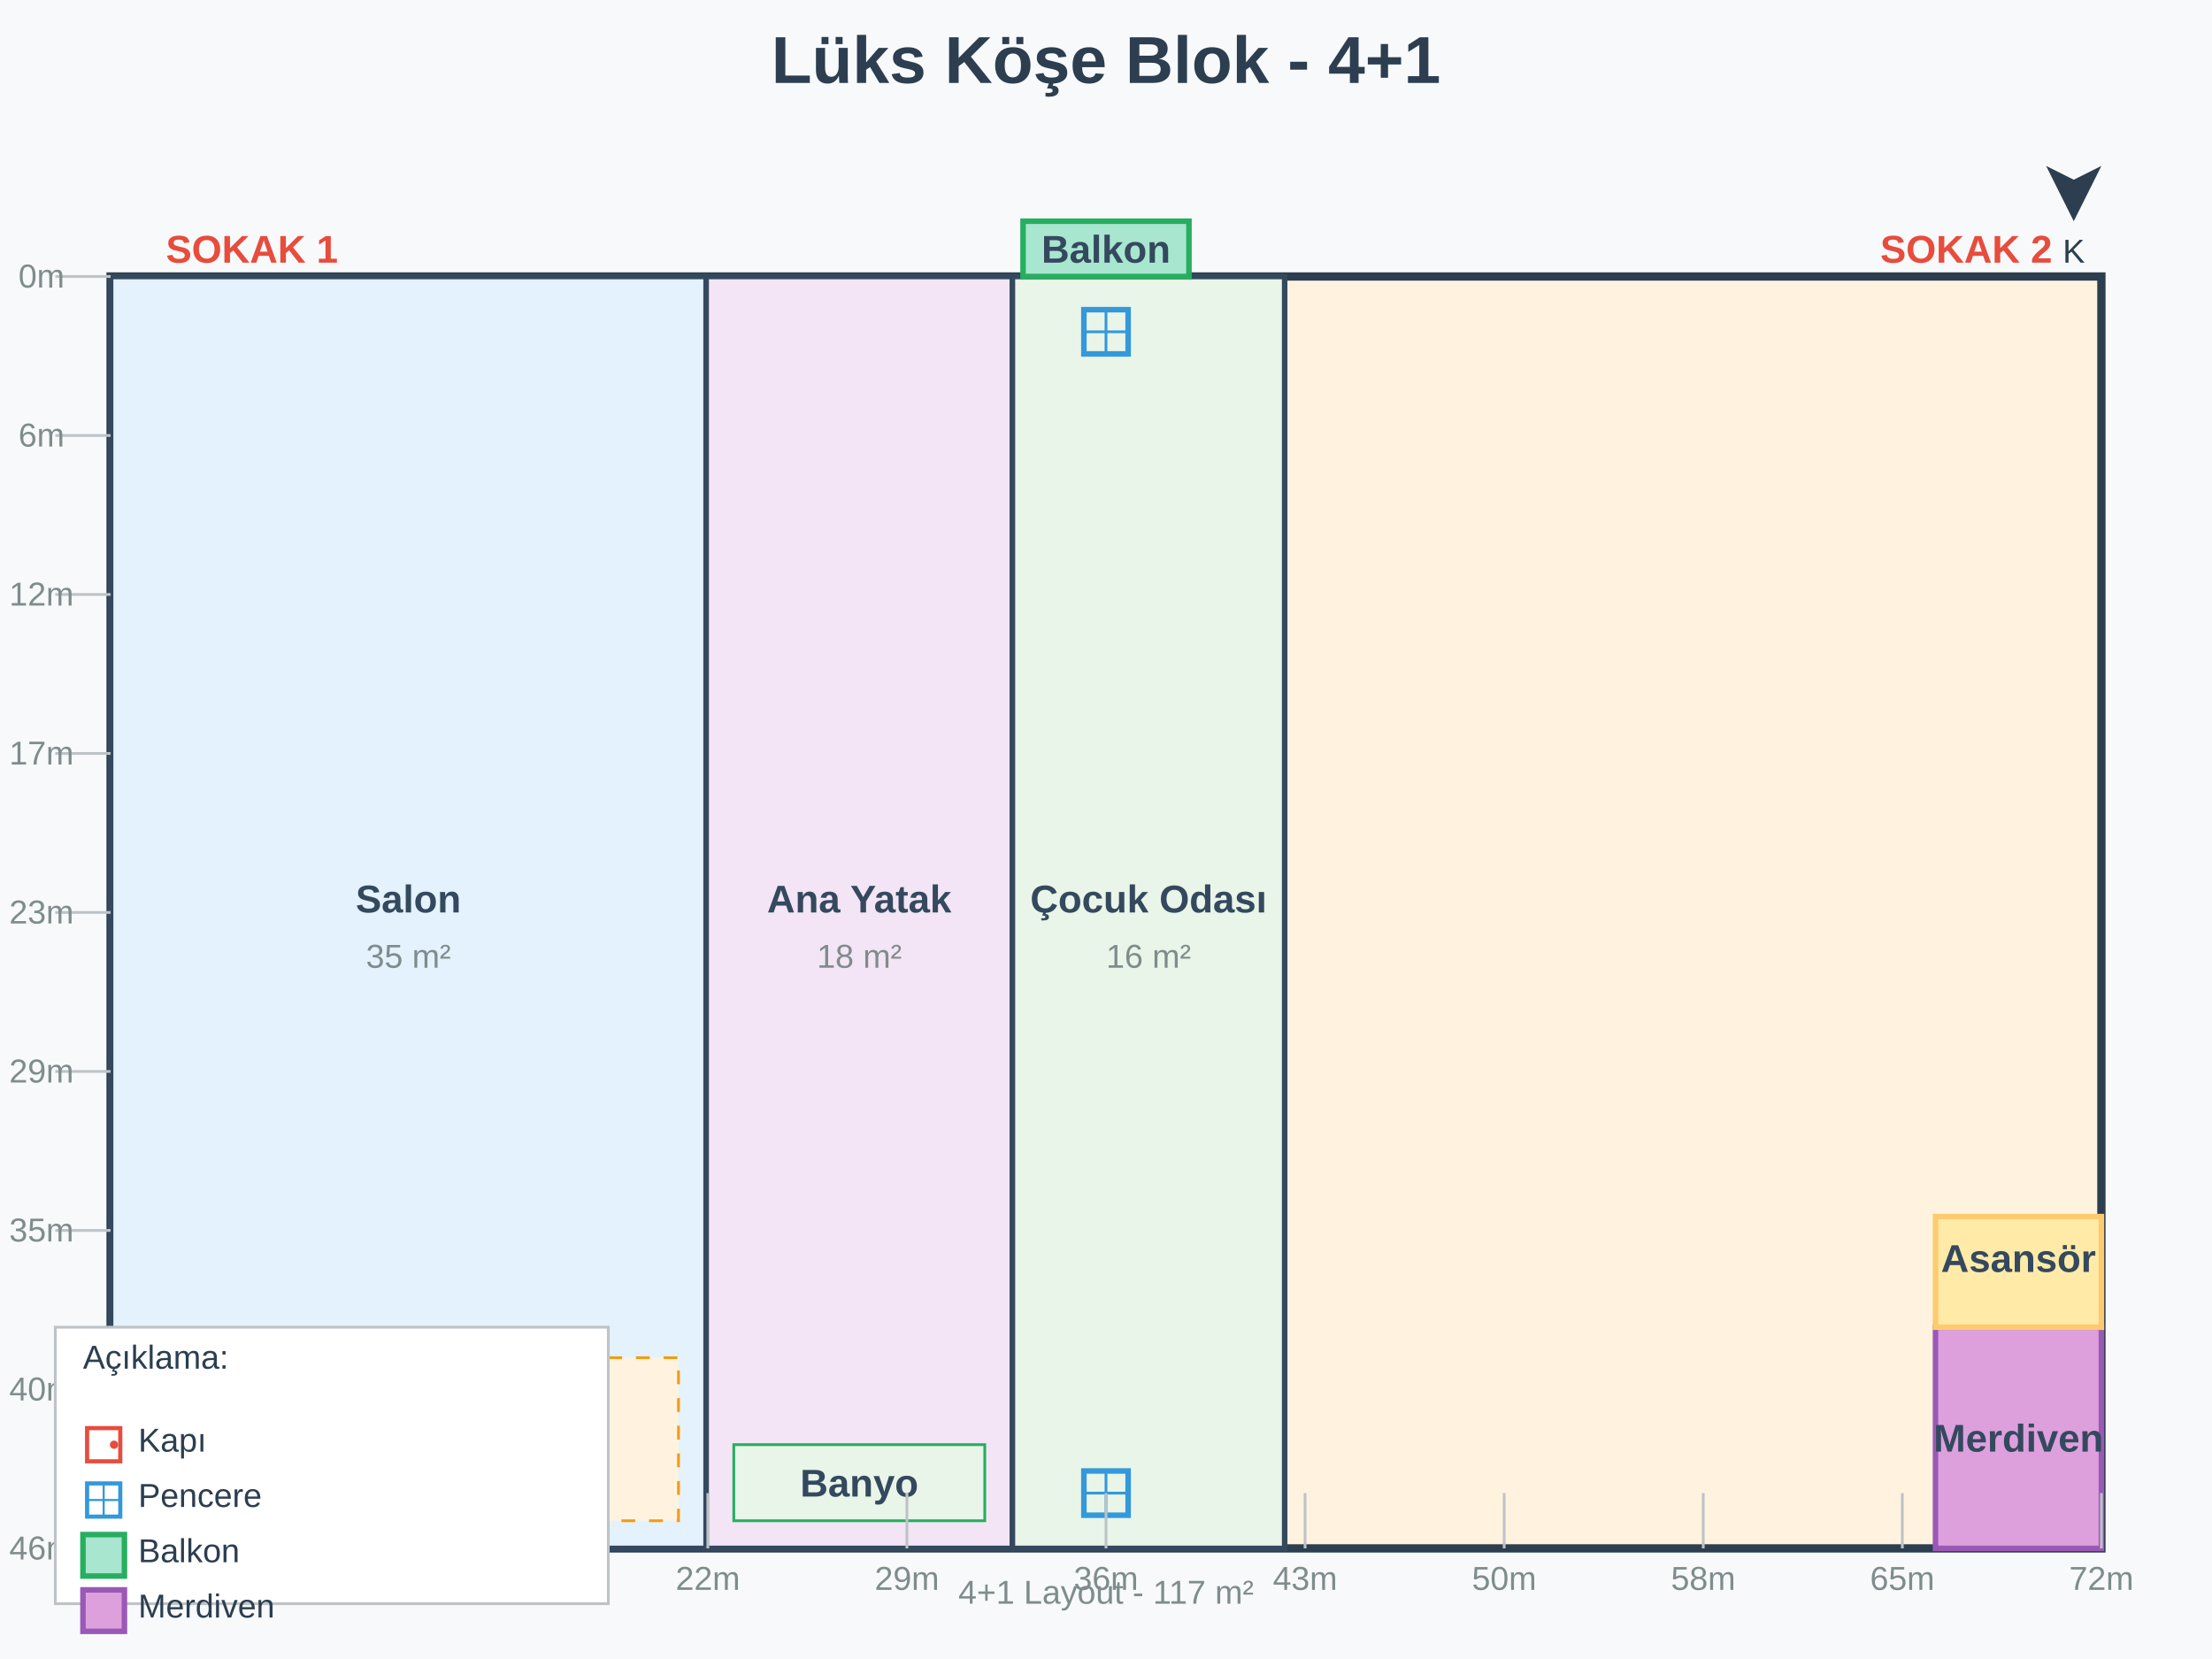
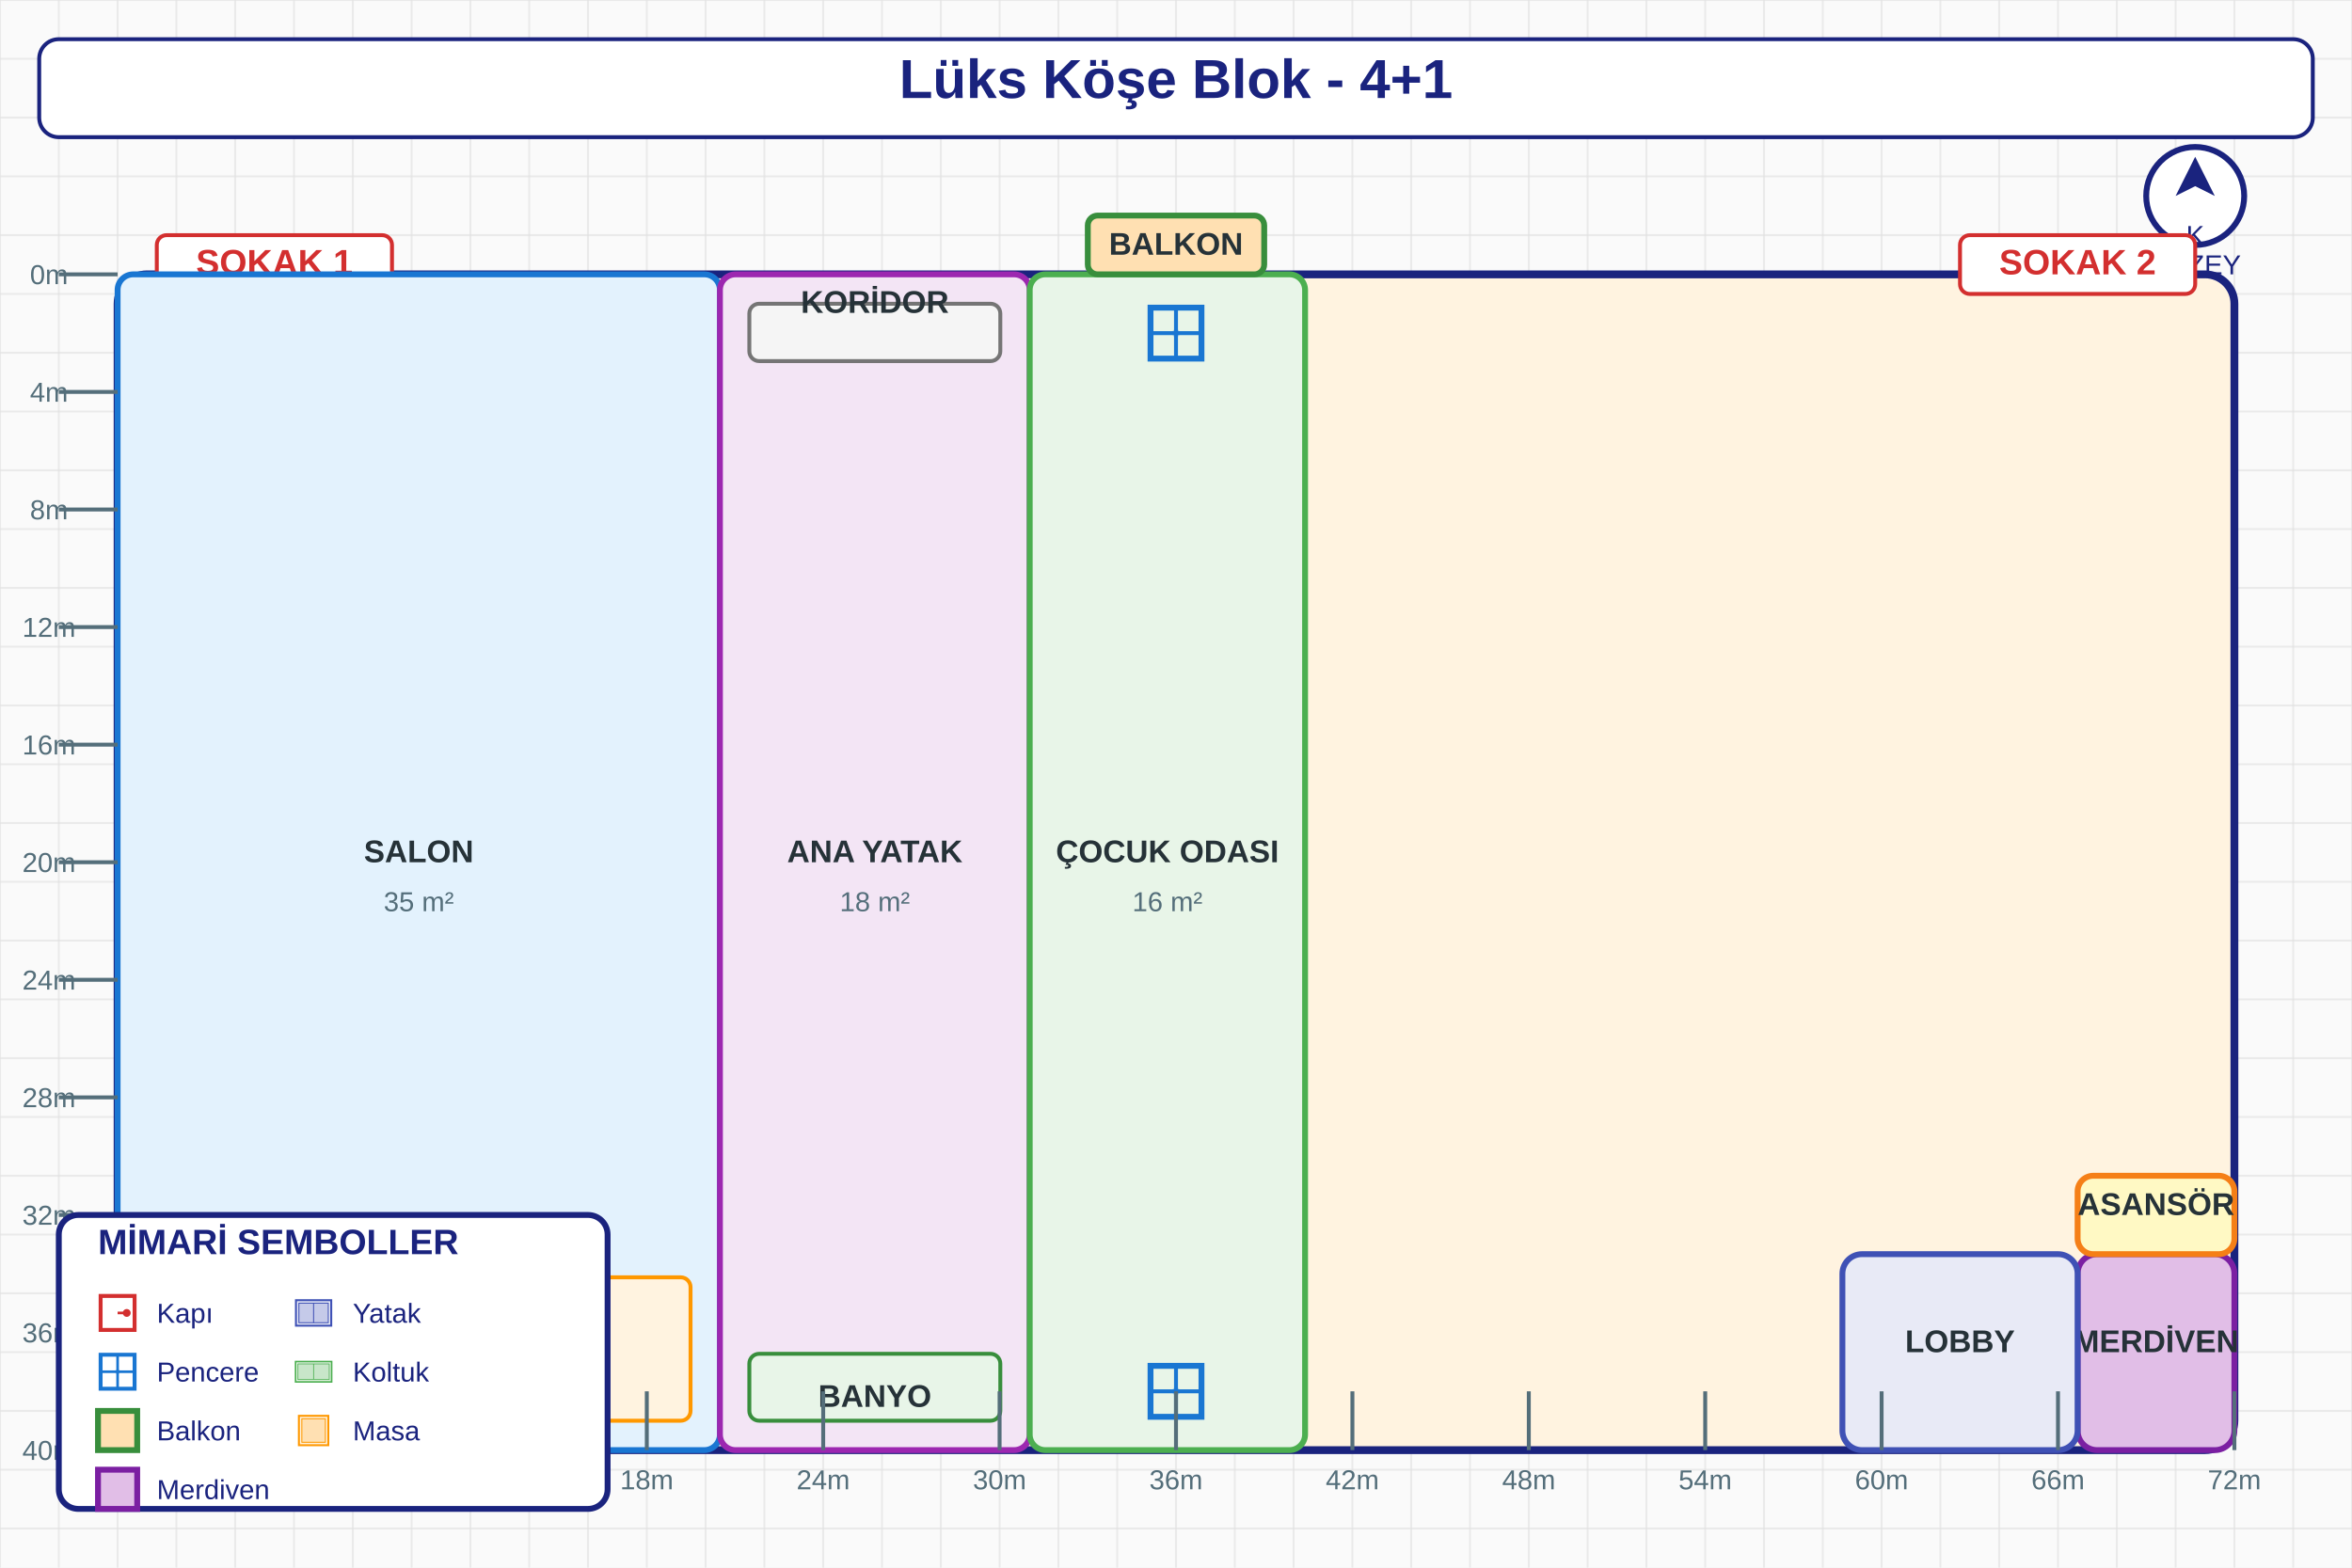
- <svg xmlns="http://www.w3.org/2000/svg" width="800" height="600">
+ <svg xmlns="http://www.w3.org/2000/svg" width="1200" height="800">
  <defs>
    <style>
-       .plan-title { font: bold 24px 'Segoe UI', Arial; fill: #2c3e50; }
-       .room-label { font: bold 14px 'Segoe UI', Arial; fill: #34495e; }
-       .measurement { font: 12px 'Segoe UI', Arial; fill: #7f8c8d; }
-       .legend-text { font: 12px 'Segoe UI', Arial; fill: #2c3e50; }
-       .building-outline { fill: #fff3e0; stroke: #2c3e50; stroke-width: 3; }
-       .room-divider { stroke: #34495e; stroke-width: 2; fill: none; }
-       .door-line { stroke: #e74c3c; stroke-width: 3; fill: none; stroke-dasharray: 5,5; }
-       .window-line { stroke: #3498db; stroke-width: 2; fill: none; }
-       .balcony { fill: #a8e6cf; stroke: #27ae60; stroke-width: 2; }
-       .common-area { fill: #ffeaa7; stroke: #fdcb6e; stroke-width: 2; }
-       .stairs { fill: #dda0dd; stroke: #9b59b6; stroke-width: 2; }
-       .street-marker { fill: #e74c3c; font: bold 14px Arial; }
-       .north-arrow { fill: #2c3e50; }
+       .plan-title { font: bold 28px 'Segoe UI', Arial; fill: #1a237e; }
+       .room-label { font: bold 16px 'Segoe UI', Arial; fill: #263238; }
+       .measurement { font: 14px 'Segoe UI', Arial; fill: #546e7a; }
+       .legend-text { font: 14px 'Segoe UI', Arial; fill: #1a237e; }
+       .building-outline { fill: #fff3e0; stroke: #1a237e; stroke-width: 4; }
+       .room-divider { stroke: #37474f; stroke-width: 3; fill: none; }
+       .door-line { stroke: #d32f2f; stroke-width: 4; fill: none; stroke-dasharray: 8,4; }
+       .window-line { stroke: #1976d2; stroke-width: 3; fill: none; }
+       .balcony { fill: #ffe0b2; stroke: #388e3c; stroke-width: 3; }
+       .common-area { fill: #fff9c4; stroke: #f57f17; stroke-width: 3; }
+       .stairs { fill: #e1bee7; stroke: #7b1fa2; stroke-width: 3; }
+       .street-marker { fill: #d32f2f; font: bold 18px Arial; }
+       .north-arrow { fill: #1a237e; }
+       .grid-line { stroke: #e0e0e0; stroke-width: 1; opacity: 0.6; }
+       .furniture { fill: #f5f5f5; stroke: #757575; stroke-width: 2; }
+       .texture { fill: url(#wallTexture); }
    </style>
-     <symbol id="door" viewBox="0 0 20 20">
-       <rect x="2" y="2" width="16" height="16" fill="none" stroke="#e74c3c" stroke-width="2" />
-       <circle cx="15" cy="10" r="2" fill="#e74c3c" />
-     </symbol>
-     <symbol id="window" viewBox="0 0 20 20">
-       <rect x="2" y="2" width="16" height="16" fill="none" stroke="#3498db" stroke-width="2" />
-       <line x1="2" y1="10" x2="18" y2="10" stroke="#3498db" stroke-width="1" />
-       <line x1="10" y1="2" x2="10" y2="18" stroke="#3498db" stroke-width="1" />
+     <pattern id="wallTexture" patternUnits="userSpaceOnUse" width="20" height="20">
+       <rect width="20" height="20" fill="#f5f5f5" />
+       <line x1="0" y1="0" x2="20" y2="20" stroke="#e0e0e0" stroke-width="1" />
+       <line x1="20" y1="0" x2="0" y2="20" stroke="#e0e0e0" stroke-width="1" />
+     </pattern>
+     <symbol id="door" viewBox="0 0 30 30">
+       <rect x="2" y="2" width="26" height="26" fill="none" stroke="#d32f2f" stroke-width="3" />
+       <circle cx="22" cy="15" r="3" fill="#d32f2f" />
+       <line x1="15" y1="15" x2="22" y2="15" stroke="#d32f2f" stroke-width="2" />
+     </symbol>
+     <symbol id="window" viewBox="0 0 30 30">
+       <rect x="2" y="2" width="26" height="26" fill="none" stroke="#1976d2" stroke-width="3" />
+       <line x1="2" y1="15" x2="28" y2="15" stroke="#1976d2" stroke-width="2" />
+       <line x1="15" y1="2" x2="15" y2="28" stroke="#1976d2" stroke-width="2" />
+       <circle cx="15" cy="15" r="2" fill="#1976d2" opacity="0.3" />
+     </symbol>
+     <symbol id="bed" viewBox="0 0 40 30">
+       <rect x="2" y="2" width="36" height="26" fill="#e8eaf6" stroke="#3f51b5" stroke-width="2" />
+       <rect x="5" y="5" width="30" height="20" fill="#c5cae9" stroke="#3f51b5" stroke-width="1" />
+       <line x1="20" y1="5" x2="20" y2="25" stroke="#3f51b5" stroke-width="1" />
+     </symbol>
+     <symbol id="sofa" viewBox="0 0 50 30">
+       <rect x="2" y="2" width="46" height="26" fill="#e8f5e8" stroke="#4caf50" stroke-width="2" />
+       <rect x="5" y="5" width="40" height="20" fill="#c8e6c9" stroke="#4caf50" stroke-width="1" />
+       <line x1="25" y1="5" x2="25" y2="25" stroke="#4caf50" stroke-width="1" />
+     </symbol>
+     <symbol id="table" viewBox="0 0 40 40">
+       <rect x="5" y="5" width="30" height="30" fill="#fff3e0" stroke="#ff9800" stroke-width="2" />
+       <rect x="8" y="8" width="24" height="24" fill="#ffe0b2" stroke="#ff9800" stroke-width="1" />
    </symbol>
  </defs>
-   <rect x="0" y="0" width="800" height="600" fill="#f8f9fa" />
-   <text x="400" y="30" text-anchor="middle" class="plan-title">Lüks Köşe Blok - 4+1</text>
-   <g transform="translate(740, 60)">
-     <polygon points="0,0 10,20 20,0 10,5" class="north-arrow" />
-     <text x="10" y="35" text-anchor="middle" class="legend-text">K</text>
+   <rect x="0" y="0" width="1200" height="800" fill="#fafafa" />
+   <line x1="0" y1="0" x2="0" y2="800" class="grid-line" />
+   <line x1="30" y1="0" x2="30" y2="800" class="grid-line" />
+   <line x1="60" y1="0" x2="60" y2="800" class="grid-line" />
+   <line x1="90" y1="0" x2="90" y2="800" class="grid-line" />
+   <line x1="120" y1="0" x2="120" y2="800" class="grid-line" />
+   <line x1="150" y1="0" x2="150" y2="800" class="grid-line" />
+   <line x1="180" y1="0" x2="180" y2="800" class="grid-line" />
+   <line x1="210" y1="0" x2="210" y2="800" class="grid-line" />
+   <line x1="240" y1="0" x2="240" y2="800" class="grid-line" />
+   <line x1="270" y1="0" x2="270" y2="800" class="grid-line" />
+   <line x1="300" y1="0" x2="300" y2="800" class="grid-line" />
+   <line x1="330" y1="0" x2="330" y2="800" class="grid-line" />
+   <line x1="360" y1="0" x2="360" y2="800" class="grid-line" />
+   <line x1="390" y1="0" x2="390" y2="800" class="grid-line" />
+   <line x1="420" y1="0" x2="420" y2="800" class="grid-line" />
+   <line x1="450" y1="0" x2="450" y2="800" class="grid-line" />
+   <line x1="480" y1="0" x2="480" y2="800" class="grid-line" />
+   <line x1="510" y1="0" x2="510" y2="800" class="grid-line" />
+   <line x1="540" y1="0" x2="540" y2="800" class="grid-line" />
+   <line x1="570" y1="0" x2="570" y2="800" class="grid-line" />
+   <line x1="600" y1="0" x2="600" y2="800" class="grid-line" />
+   <line x1="630" y1="0" x2="630" y2="800" class="grid-line" />
+   <line x1="660" y1="0" x2="660" y2="800" class="grid-line" />
+   <line x1="690" y1="0" x2="690" y2="800" class="grid-line" />
+   <line x1="720" y1="0" x2="720" y2="800" class="grid-line" />
+   <line x1="750" y1="0" x2="750" y2="800" class="grid-line" />
+   <line x1="780" y1="0" x2="780" y2="800" class="grid-line" />
+   <line x1="810" y1="0" x2="810" y2="800" class="grid-line" />
+   <line x1="840" y1="0" x2="840" y2="800" class="grid-line" />
+   <line x1="870" y1="0" x2="870" y2="800" class="grid-line" />
+   <line x1="900" y1="0" x2="900" y2="800" class="grid-line" />
+   <line x1="930" y1="0" x2="930" y2="800" class="grid-line" />
+   <line x1="960" y1="0" x2="960" y2="800" class="grid-line" />
+   <line x1="990" y1="0" x2="990" y2="800" class="grid-line" />
+   <line x1="1020" y1="0" x2="1020" y2="800" class="grid-line" />
+   <line x1="1050" y1="0" x2="1050" y2="800" class="grid-line" />
+   <line x1="1080" y1="0" x2="1080" y2="800" class="grid-line" />
+   <line x1="1110" y1="0" x2="1110" y2="800" class="grid-line" />
+   <line x1="1140" y1="0" x2="1140" y2="800" class="grid-line" />
+   <line x1="1170" y1="0" x2="1170" y2="800" class="grid-line" />
+   <line x1="1200" y1="0" x2="1200" y2="800" class="grid-line" />
+   <line x1="0" y1="0" x2="1200" y2="0" class="grid-line" />
+   <line x1="0" y1="30" x2="1200" y2="30" class="grid-line" />
+   <line x1="0" y1="60" x2="1200" y2="60" class="grid-line" />
+   <line x1="0" y1="90" x2="1200" y2="90" class="grid-line" />
+   <line x1="0" y1="120" x2="1200" y2="120" class="grid-line" />
+   <line x1="0" y1="150" x2="1200" y2="150" class="grid-line" />
+   <line x1="0" y1="180" x2="1200" y2="180" class="grid-line" />
+   <line x1="0" y1="210" x2="1200" y2="210" class="grid-line" />
+   <line x1="0" y1="240" x2="1200" y2="240" class="grid-line" />
+   <line x1="0" y1="270" x2="1200" y2="270" class="grid-line" />
+   <line x1="0" y1="300" x2="1200" y2="300" class="grid-line" />
+   <line x1="0" y1="330" x2="1200" y2="330" class="grid-line" />
+   <line x1="0" y1="360" x2="1200" y2="360" class="grid-line" />
+   <line x1="0" y1="390" x2="1200" y2="390" class="grid-line" />
+   <line x1="0" y1="420" x2="1200" y2="420" class="grid-line" />
+   <line x1="0" y1="450" x2="1200" y2="450" class="grid-line" />
+   <line x1="0" y1="480" x2="1200" y2="480" class="grid-line" />
+   <line x1="0" y1="510" x2="1200" y2="510" class="grid-line" />
+   <line x1="0" y1="540" x2="1200" y2="540" class="grid-line" />
+   <line x1="0" y1="570" x2="1200" y2="570" class="grid-line" />
+   <line x1="0" y1="600" x2="1200" y2="600" class="grid-line" />
+   <line x1="0" y1="630" x2="1200" y2="630" class="grid-line" />
+   <line x1="0" y1="660" x2="1200" y2="660" class="grid-line" />
+   <line x1="0" y1="690" x2="1200" y2="690" class="grid-line" />
+   <line x1="0" y1="720" x2="1200" y2="720" class="grid-line" />
+   <line x1="0" y1="750" x2="1200" y2="750" class="grid-line" />
+   <line x1="0" y1="780" x2="1200" y2="780" class="grid-line" />
+   <rect x="20" y="20" width="1160" height="50" fill="white" stroke="#1a237e" stroke-width="2" rx="10" />
+   <text x="600" y="50" text-anchor="middle" class="plan-title">Lüks Köşe Blok - 4+1</text>
+   <g transform="translate(1100, 80)">
+     <circle cx="20" cy="20" r="25" fill="white" stroke="#1a237e" stroke-width="3" />
+     <polygon points="20,0 30,20 20,15 10,20" class="north-arrow" />
+     <text x="20" y="45" text-anchor="middle" class="legend-text">K</text>
+     <text x="20" y="60" text-anchor="middle" class="legend-text">KUZEY</text>
  </g>
-   <rect x="40" y="100" width="720" height="460" class="building-outline" />
-   <text x="60" y="95" class="street-marker">SOKAK 1</text>
-   <text x="680" y="95" class="street-marker">SOKAK 2</text>
-   <rect x="40" y="100" width="215.385" height="460" fill="#e3f2fd" stroke="#34495e" stroke-width="2" />
-   <text x="147.692" y="330" text-anchor="middle" class="room-label">Salon</text>
-   <text x="147.692" y="350" text-anchor="middle" class="measurement">35 m²</text>
-   <rect x="255.385" y="100" width="110.769" height="460" fill="#f3e5f5" stroke="#34495e" stroke-width="2" />
-   <text x="310.769" y="330" text-anchor="middle" class="room-label">Ana Yatak</text>
-   <text x="310.769" y="350" text-anchor="middle" class="measurement">18 m²</text>
-   <rect x="366.154" y="100" width="98.462" height="460" fill="#e8f5e8" stroke="#34495e" stroke-width="2" />
-   <text x="415.385" y="330" text-anchor="middle" class="room-label">Çocuk Odası</text>
-   <text x="415.385" y="350" text-anchor="middle" class="measurement">16 m²</text>
-   <rect x="50" y="491.026" width="195.385" height="58.974" fill="#fff3e0" stroke="#f39c12" stroke-width="1" stroke-dasharray="5,5" />
-   <text x="147.692" y="525.513" text-anchor="middle" class="room-label">Mutfak</text>
-   <rect x="265.385" y="522.479" width="90.769" height="27.521" fill="#e8f5e8" stroke="#27ae60" stroke-width="1" />
-   <text x="310.769" y="541.239" text-anchor="middle" class="room-label">Banyo</text>
-   <use href="#door" x="60" y="530" width="20" height="20" />
-   <text x="70" y="550" class="measurement">Giriş</text>
-   <use href="#window" x="390" y="110" width="20" height="20" />
-   <use href="#window" x="390" y="530" width="20" height="20" />
-   <rect x="370" y="80" width="60" height="20" class="balcony" />
-   <text x="400" y="95" text-anchor="middle" class="room-label">Balkon</text>
-   <text x="400" y="580" text-anchor="middle" class="measurement">4+1 Layout - 117 m²</text>
-   <rect x="700" y="480" width="60" height="80" class="stairs" />
-   <text x="730" y="525" text-anchor="middle" class="room-label">Merdiven</text>
-   <rect x="700" y="440" width="60" height="40" class="common-area" />
-   <text x="730" y="460" text-anchor="middle" class="room-label">Asansör</text>
-   <line x1="40" y1="540" x2="40" y2="560" stroke="#bdc3c7" stroke-width="1" />
-   <text x="40" y="575" text-anchor="middle" class="measurement">0m</text>
-   <line x1="112" y1="540" x2="112" y2="560" stroke="#bdc3c7" stroke-width="1" />
-   <text x="112" y="575" text-anchor="middle" class="measurement">7m</text>
-   <line x1="184" y1="540" x2="184" y2="560" stroke="#bdc3c7" stroke-width="1" />
-   <text x="184" y="575" text-anchor="middle" class="measurement">14m</text>
-   <line x1="256" y1="540" x2="256" y2="560" stroke="#bdc3c7" stroke-width="1" />
-   <text x="256" y="575" text-anchor="middle" class="measurement">22m</text>
-   <line x1="328" y1="540" x2="328" y2="560" stroke="#bdc3c7" stroke-width="1" />
-   <text x="328" y="575" text-anchor="middle" class="measurement">29m</text>
-   <line x1="400" y1="540" x2="400" y2="560" stroke="#bdc3c7" stroke-width="1" />
-   <text x="400" y="575" text-anchor="middle" class="measurement">36m</text>
-   <line x1="472" y1="540" x2="472" y2="560" stroke="#bdc3c7" stroke-width="1" />
-   <text x="472" y="575" text-anchor="middle" class="measurement">43m</text>
-   <line x1="544" y1="540" x2="544" y2="560" stroke="#bdc3c7" stroke-width="1" />
-   <text x="544" y="575" text-anchor="middle" class="measurement">50m</text>
-   <line x1="616" y1="540" x2="616" y2="560" stroke="#bdc3c7" stroke-width="1" />
-   <text x="616" y="575" text-anchor="middle" class="measurement">58m</text>
-   <line x1="688" y1="540" x2="688" y2="560" stroke="#bdc3c7" stroke-width="1" />
-   <text x="688" y="575" text-anchor="middle" class="measurement">65m</text>
-   <line x1="760" y1="540" x2="760" y2="560" stroke="#bdc3c7" stroke-width="1" />
-   <text x="760" y="575" text-anchor="middle" class="measurement">72m</text>
-   <line x1="20" y1="100" x2="40" y2="100" stroke="#bdc3c7" stroke-width="1" />
-   <text x="15" y="104" text-anchor="middle" class="measurement">0m</text>
-   <line x1="20" y1="157.5" x2="40" y2="157.5" stroke="#bdc3c7" stroke-width="1" />
-   <text x="15" y="161.5" text-anchor="middle" class="measurement">6m</text>
-   <line x1="20" y1="215" x2="40" y2="215" stroke="#bdc3c7" stroke-width="1" />
-   <text x="15" y="219" text-anchor="middle" class="measurement">12m</text>
-   <line x1="20" y1="272.5" x2="40" y2="272.5" stroke="#bdc3c7" stroke-width="1" />
-   <text x="15" y="276.5" text-anchor="middle" class="measurement">17m</text>
-   <line x1="20" y1="330" x2="40" y2="330" stroke="#bdc3c7" stroke-width="1" />
-   <text x="15" y="334" text-anchor="middle" class="measurement">23m</text>
-   <line x1="20" y1="387.5" x2="40" y2="387.5" stroke="#bdc3c7" stroke-width="1" />
-   <text x="15" y="391.5" text-anchor="middle" class="measurement">29m</text>
-   <line x1="20" y1="445" x2="40" y2="445" stroke="#bdc3c7" stroke-width="1" />
-   <text x="15" y="449" text-anchor="middle" class="measurement">35m</text>
-   <line x1="20" y1="502.5" x2="40" y2="502.5" stroke="#bdc3c7" stroke-width="1" />
-   <text x="15" y="506.5" text-anchor="middle" class="measurement">40m</text>
-   <line x1="20" y1="560" x2="40" y2="560" stroke="#bdc3c7" stroke-width="1" />
-   <text x="15" y="564" text-anchor="middle" class="measurement">46m</text>
-   <rect x="20" y="480" width="200" height="100" fill="white" stroke="#bdc3c7" stroke-width="1" />
-   <text x="30" y="495" class="legend-text">Açıklama:</text>
-   <use href="#door" x="30" y="515" width="15" height="15" />
-   <text x="50" y="525" class="legend-text">Kapı</text>
-   <use href="#window" x="30" y="535" width="15" height="15" />
-   <text x="50" y="545" class="legend-text">Pencere</text>
-   <rect x="30" y="555" width="15" height="15" class="balcony" />
-   <text x="50" y="565" class="legend-text">Balkon</text>
-   <rect x="30" y="575" width="15" height="15" class="stairs" />
-   <text x="50" y="585" class="legend-text">Merdiven</text>
+   <rect x="60" y="140" width="1080" height="600" class="building-outline" rx="15" />
+   <rect x="80" y="120" width="120" height="30" fill="white" stroke="#d32f2f" stroke-width="2" rx="5" />
+   <text x="140" y="140" text-anchor="middle" class="street-marker">SOKAK 1</text>
+   <rect x="1000" y="120" width="120" height="30" fill="white" stroke="#d32f2f" stroke-width="2" rx="5" />
+   <text x="1060" y="140" text-anchor="middle" class="street-marker">SOKAK 2</text>
+   <rect x="60" y="140" width="307.317" height="600" fill="#e3f2fd" stroke="#1976d2" stroke-width="3" rx="8" />
+   <text x="213.659" y="440" text-anchor="middle" class="room-label">SALON</text>
+   <text x="213.659" y="465" text-anchor="middle" class="measurement">35 m²</text>
+   <rect x="367.317" y="140" width="158.049" height="600" fill="#f3e5f5" stroke="#9c27b0" stroke-width="3" rx="8" />
+   <text x="446.341" y="440" text-anchor="middle" class="room-label">ANA YATAK</text>
+   <text x="446.341" y="465" text-anchor="middle" class="measurement">18 m²</text>
+   <rect x="525.366" y="140" width="140.488" height="600" fill="#e8f5e8" stroke="#4caf50" stroke-width="3" rx="8" />
+   <text x="595.61" y="440" text-anchor="middle" class="room-label">ÇOCUK ODASI</text>
+   <text x="595.61" y="465" text-anchor="middle" class="measurement">16 m²</text>
+   <rect x="75" y="651.829" width="277.317" height="73.171" fill="#fff3e0" stroke="#ff9800" stroke-width="2" rx="5" />
+   <text x="213.659" y="698.415" text-anchor="middle" class="room-label">MUTFAK</text>
+   <rect x="382.317" y="690.854" width="128.049" height="34.146" fill="#e8f5e8" stroke="#388e3c" stroke-width="2" rx="5" />
+   <text x="446.341" y="717.927" text-anchor="middle" class="room-label">BANYO</text>
+   <rect x="382.317" y="155" width="128.049" height="29.268" fill="#f5f5f5" stroke="#757575" stroke-width="2" rx="5" />
+   <text x="446.341" y="159.634" text-anchor="middle" class="room-label">KORİDOR</text>
+   <use href="#door" x="85" y="705" width="30" height="30" />
+   <text x="100" y="730" class="measurement">GİRİŞ</text>
+   <use href="#window" x="585" y="155" width="30" height="30" />
+   <use href="#window" x="585" y="695" width="30" height="30" />
+   <rect x="555" y="110" width="90" height="30" class="balcony" rx="5" />
+   <text x="600" y="130" text-anchor="middle" class="room-label">BALKON</text>
+   <rect x="1060" y="640" width="80" height="100" class="stairs" rx="10" />
+   <text x="1100" y="690" text-anchor="middle" class="room-label">MERDİVEN</text>
+   <rect x="1060" y="600" width="80" height="40" class="common-area" rx="8" />
+   <text x="1100" y="620" text-anchor="middle" class="room-label">ASANSÖR</text>
+   <rect x="940" y="640" width="120" height="100" fill="#e8eaf6" stroke="#3f51b5" stroke-width="3" rx="10" />
+   <text x="1000" y="690" text-anchor="middle" class="room-label">LOBBY</text>
+   <line x1="60" y1="710" x2="60" y2="740" stroke="#546e7a" stroke-width="2" />
+   <text x="60" y="760" text-anchor="middle" class="measurement">0m</text>
+   <line x1="150" y1="710" x2="150" y2="740" stroke="#546e7a" stroke-width="2" />
+   <text x="150" y="760" text-anchor="middle" class="measurement">6m</text>
+   <line x1="240" y1="710" x2="240" y2="740" stroke="#546e7a" stroke-width="2" />
+   <text x="240" y="760" text-anchor="middle" class="measurement">12m</text>
+   <line x1="330" y1="710" x2="330" y2="740" stroke="#546e7a" stroke-width="2" />
+   <text x="330" y="760" text-anchor="middle" class="measurement">18m</text>
+   <line x1="420" y1="710" x2="420" y2="740" stroke="#546e7a" stroke-width="2" />
+   <text x="420" y="760" text-anchor="middle" class="measurement">24m</text>
+   <line x1="510" y1="710" x2="510" y2="740" stroke="#546e7a" stroke-width="2" />
+   <text x="510" y="760" text-anchor="middle" class="measurement">30m</text>
+   <line x1="600" y1="710" x2="600" y2="740" stroke="#546e7a" stroke-width="2" />
+   <text x="600" y="760" text-anchor="middle" class="measurement">36m</text>
+   <line x1="690" y1="710" x2="690" y2="740" stroke="#546e7a" stroke-width="2" />
+   <text x="690" y="760" text-anchor="middle" class="measurement">42m</text>
+   <line x1="780" y1="710" x2="780" y2="740" stroke="#546e7a" stroke-width="2" />
+   <text x="780" y="760" text-anchor="middle" class="measurement">48m</text>
+   <line x1="870" y1="710" x2="870" y2="740" stroke="#546e7a" stroke-width="2" />
+   <text x="870" y="760" text-anchor="middle" class="measurement">54m</text>
+   <line x1="960" y1="710" x2="960" y2="740" stroke="#546e7a" stroke-width="2" />
+   <text x="960" y="760" text-anchor="middle" class="measurement">60m</text>
+   <line x1="1050" y1="710" x2="1050" y2="740" stroke="#546e7a" stroke-width="2" />
+   <text x="1050" y="760" text-anchor="middle" class="measurement">66m</text>
+   <line x1="1140" y1="710" x2="1140" y2="740" stroke="#546e7a" stroke-width="2" />
+   <text x="1140" y="760" text-anchor="middle" class="measurement">72m</text>
+   <line x1="30" y1="140" x2="60" y2="140" stroke="#546e7a" stroke-width="2" />
+   <text x="25" y="145" text-anchor="middle" class="measurement">0m</text>
+   <line x1="30" y1="200" x2="60" y2="200" stroke="#546e7a" stroke-width="2" />
+   <text x="25" y="205" text-anchor="middle" class="measurement">4m</text>
+   <line x1="30" y1="260" x2="60" y2="260" stroke="#546e7a" stroke-width="2" />
+   <text x="25" y="265" text-anchor="middle" class="measurement">8m</text>
+   <line x1="30" y1="320" x2="60" y2="320" stroke="#546e7a" stroke-width="2" />
+   <text x="25" y="325" text-anchor="middle" class="measurement">12m</text>
+   <line x1="30" y1="380" x2="60" y2="380" stroke="#546e7a" stroke-width="2" />
+   <text x="25" y="385" text-anchor="middle" class="measurement">16m</text>
+   <line x1="30" y1="440" x2="60" y2="440" stroke="#546e7a" stroke-width="2" />
+   <text x="25" y="445" text-anchor="middle" class="measurement">20m</text>
+   <line x1="30" y1="500" x2="60" y2="500" stroke="#546e7a" stroke-width="2" />
+   <text x="25" y="505" text-anchor="middle" class="measurement">24m</text>
+   <line x1="30" y1="560" x2="60" y2="560" stroke="#546e7a" stroke-width="2" />
+   <text x="25" y="565" text-anchor="middle" class="measurement">28m</text>
+   <line x1="30" y1="620" x2="60" y2="620" stroke="#546e7a" stroke-width="2" />
+   <text x="25" y="625" text-anchor="middle" class="measurement">32m</text>
+   <line x1="30" y1="680" x2="60" y2="680" stroke="#546e7a" stroke-width="2" />
+   <text x="25" y="685" text-anchor="middle" class="measurement">36m</text>
+   <line x1="30" y1="740" x2="60" y2="740" stroke="#546e7a" stroke-width="2" />
+   <text x="25" y="745" text-anchor="middle" class="measurement">40m</text>
+   <rect x="30" y="620" width="280" height="150" fill="white" stroke="#1a237e" stroke-width="3" rx="10" />
+   <text x="50" y="640" class="legend-text" style="font-size: 18px; font-weight: bold;">MİMARİ SEMBOLLER</text>
+   <use href="#door" x="50" y="660" width="20" height="20" />
+   <text x="80" y="675" class="legend-text">Kapı</text>
+   <use href="#window" x="50" y="690" width="20" height="20" />
+   <text x="80" y="705" class="legend-text">Pencere</text>
+   <rect x="50" y="720" width="20" height="20" class="balcony" />
+   <text x="80" y="735" class="legend-text">Balkon</text>
+   <rect x="50" y="750" width="20" height="20" class="stairs" />
+   <text x="80" y="765" class="legend-text">Merdiven</text>
+   <use href="#bed" x="150" y="660" width="20" height="20" />
+   <text x="180" y="675" class="legend-text">Yatak</text>
+   <use href="#sofa" x="150" y="690" width="20" height="20" />
+   <text x="180" y="705" class="legend-text">Koltuk</text>
+   <use href="#table" x="150" y="720" width="20" height="20" />
+   <text x="180" y="735" class="legend-text">Masa</text>
</svg>
